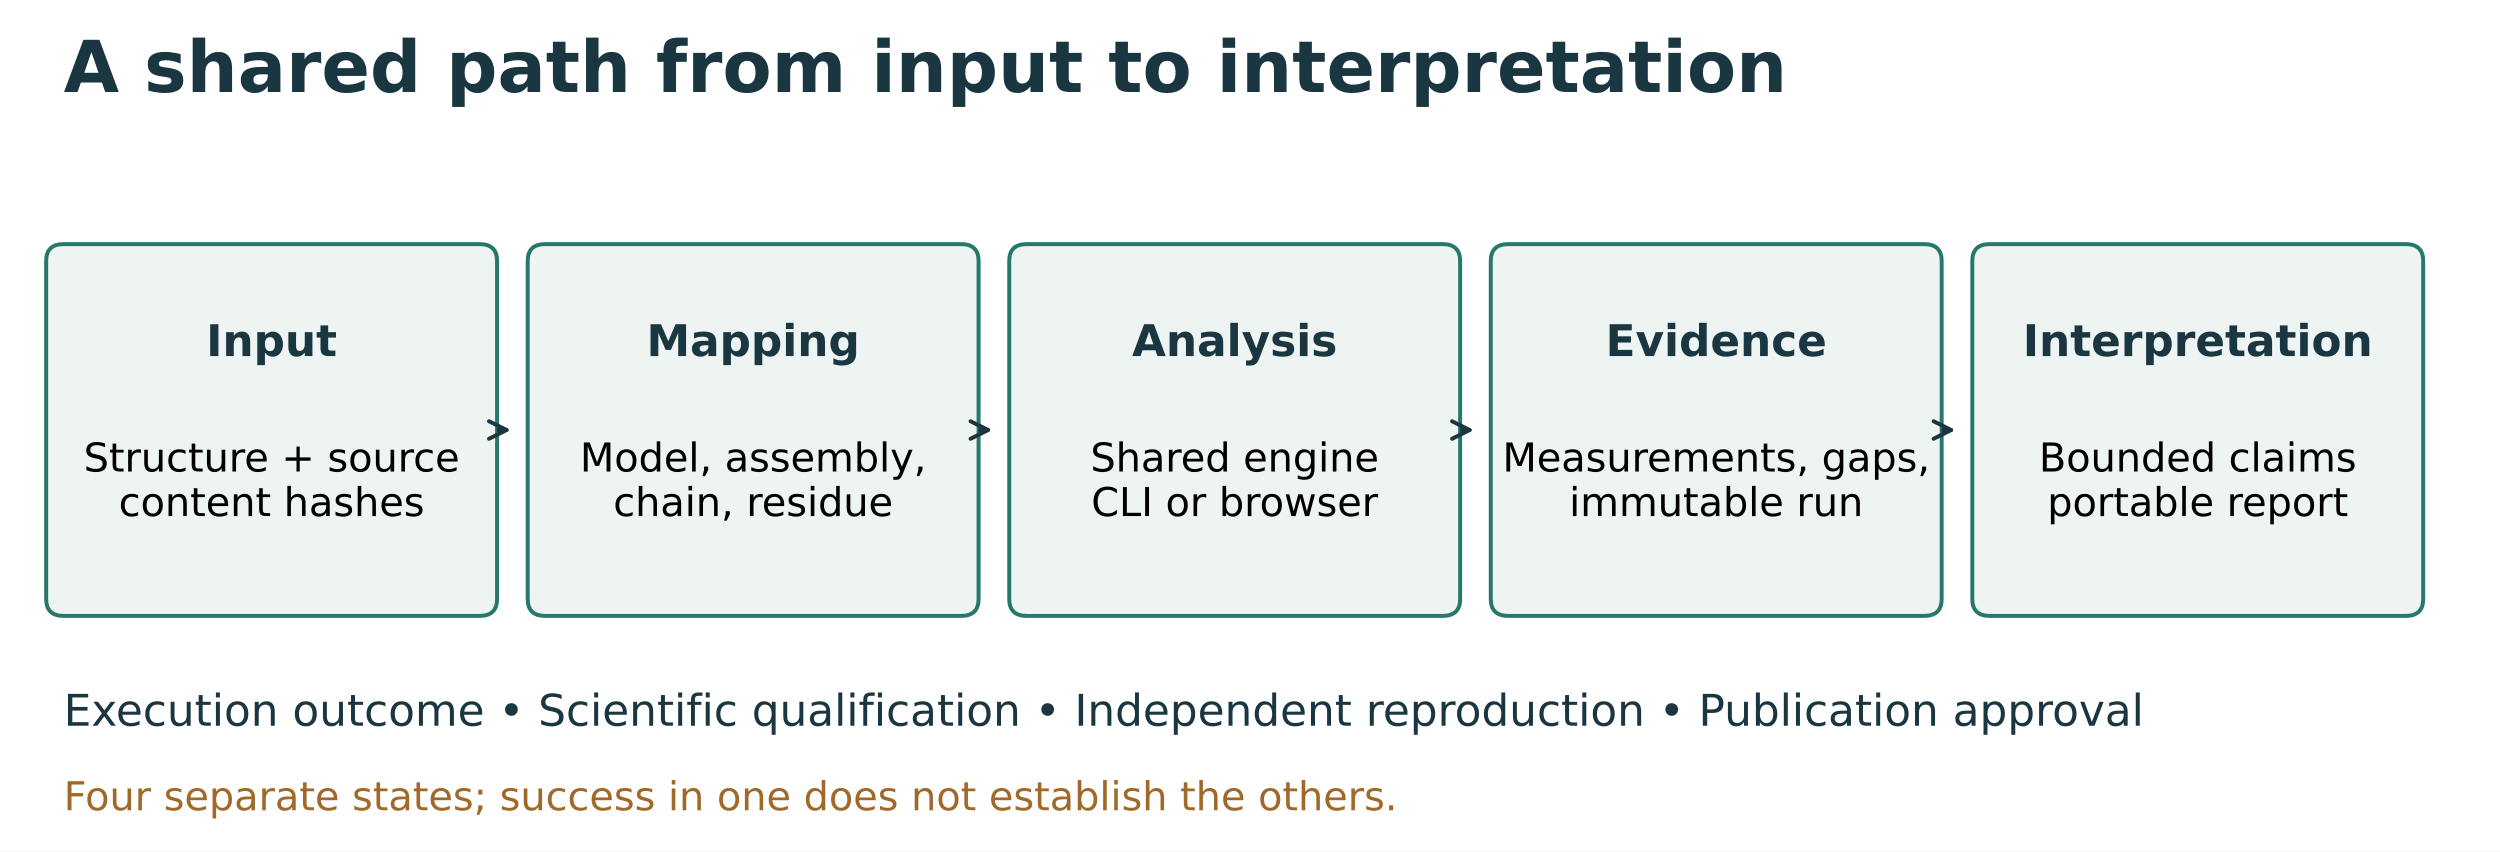
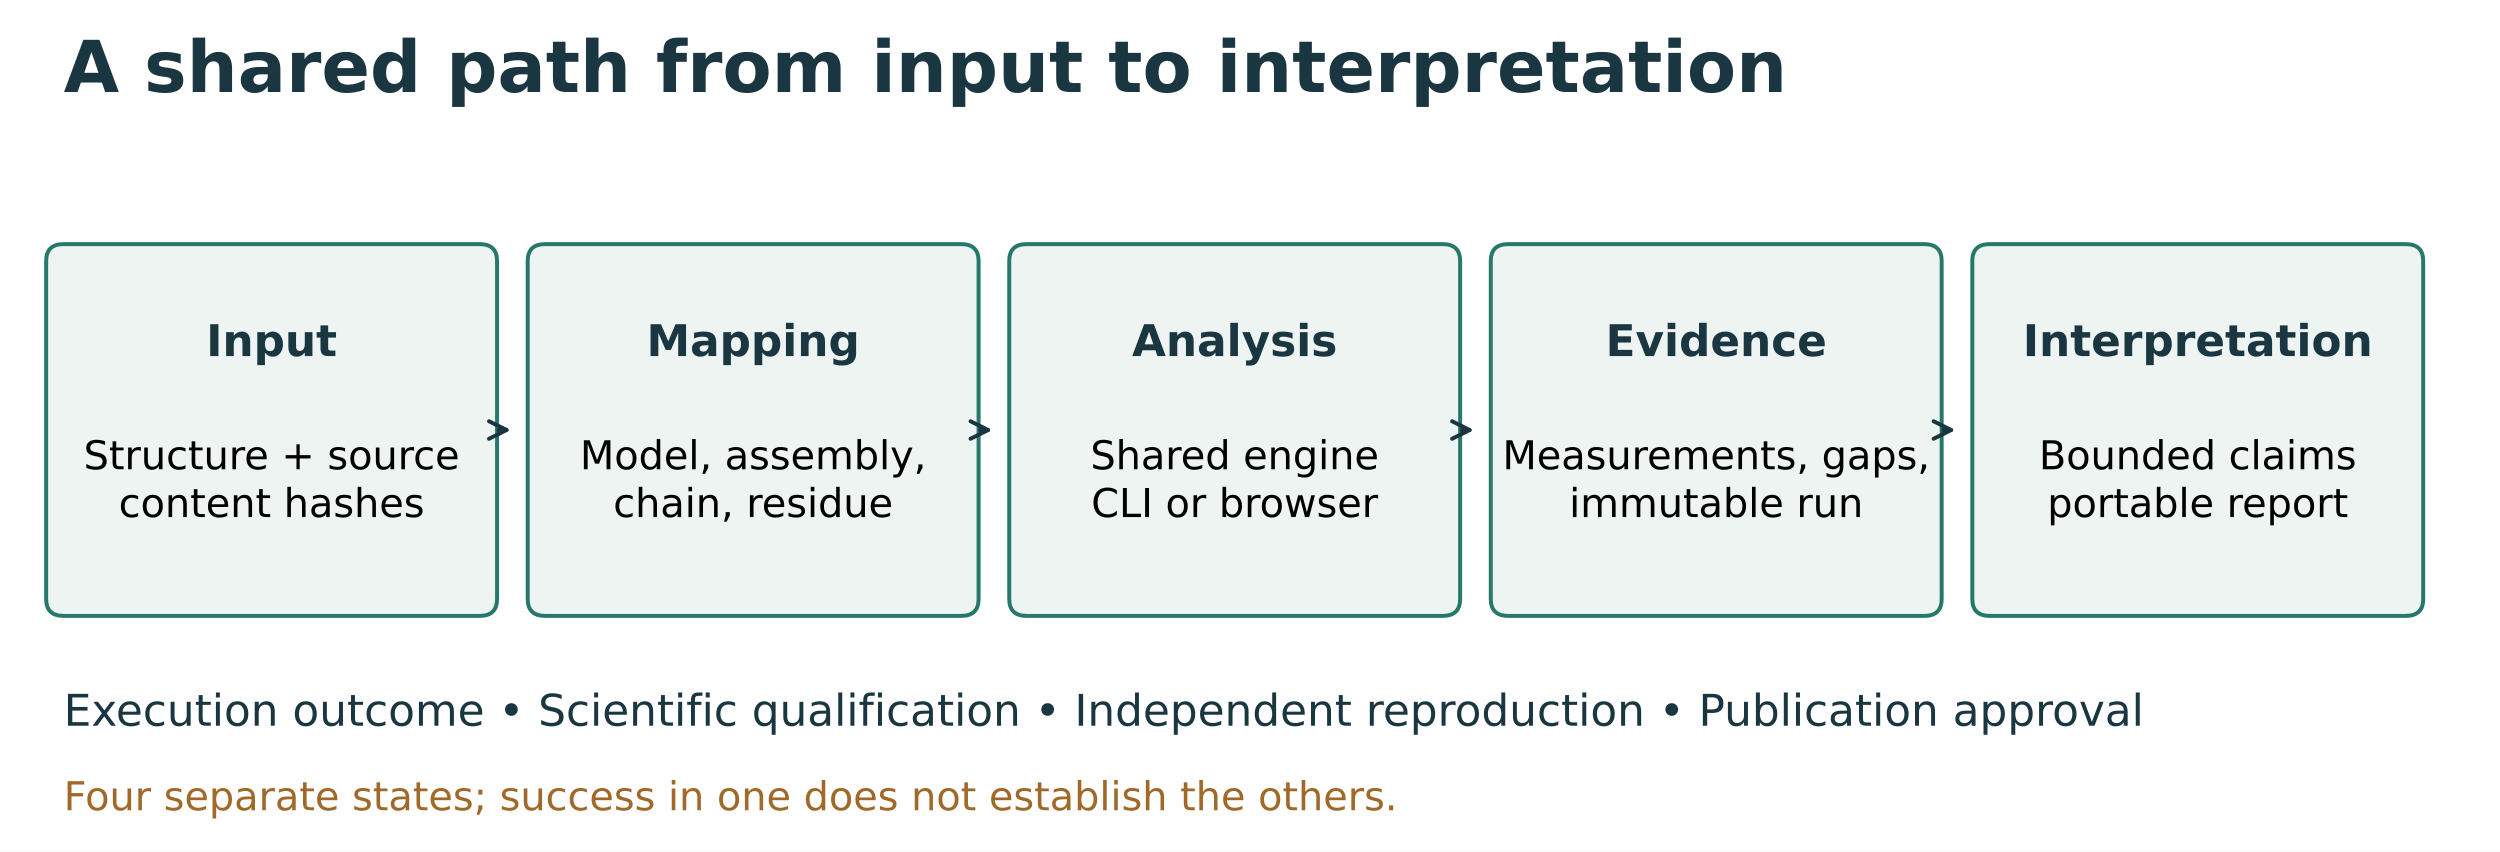
<svg xmlns="http://www.w3.org/2000/svg" width="628.2pt" height="213.984pt" viewBox="0 0 628.2 213.984" version="1.1">
  <defs>
    <style type="text/css">*{stroke-linejoin: round; stroke-linecap: butt}</style>
  </defs>
  <g id="figure_1">
    <g id="patch_1">
      <path d="M 0 213.984 L 628.2 213.984 L 628.2 0 L 0 0 z " style="fill: #ffffff" />
    </g>
    <g id="axes_1">
      <g id="patch_2">
-         <path d="M 16 154.765 L 120.5 154.765 Q 124.9 154.765 124.9 150.518 L 124.9 65.589 Q 124.9 61.342 120.5 61.342 L 16 61.342 Q 11.6 61.342 11.6 65.589 L 11.6 150.518 Q 11.6 154.765 16 154.765 z " clip-path="url(#p27a224fad6)" style="fill: #edf4f2; stroke: #26786b; stroke-linejoin: miter" />
+         <path d="M 16 154.765 L 120.5 154.765 Q 124.9 154.765 124.9 150.518 L 124.9 65.589 Q 124.9 61.342 120.5 61.342 L 16 61.342 Q 11.6 61.342 11.6 65.589 L 11.6 150.518 Q 11.6 154.765 16 154.765 z " clip-path="url(#pb9d170060b)" style="fill: #edf4f2; stroke: #26786b; stroke-linejoin: miter" />
      </g>
      <g id="patch_3">
-         <path d="M 137 154.765 L 241.5 154.765 Q 245.9 154.765 245.9 150.518 L 245.9 65.589 Q 245.9 61.342 241.5 61.342 L 137 61.342 Q 132.6 61.342 132.6 65.589 L 132.6 150.518 Q 132.6 154.765 137 154.765 z " clip-path="url(#p27a224fad6)" style="fill: #edf4f2; stroke: #26786b; stroke-linejoin: miter" />
+         <path d="M 137 154.765 L 241.5 154.765 Q 245.9 154.765 245.9 150.518 L 245.9 65.589 Q 245.9 61.342 241.5 61.342 L 137 61.342 Q 132.6 61.342 132.6 65.589 L 132.6 150.518 Q 132.6 154.765 137 154.765 z " clip-path="url(#pb9d170060b)" style="fill: #edf4f2; stroke: #26786b; stroke-linejoin: miter" />
      </g>
      <g id="patch_4">
-         <path d="M 258 154.765 L 362.5 154.765 Q 366.9 154.765 366.9 150.518 L 366.9 65.589 Q 366.9 61.342 362.5 61.342 L 258 61.342 Q 253.6 61.342 253.6 65.589 L 253.6 150.518 Q 253.6 154.765 258 154.765 z " clip-path="url(#p27a224fad6)" style="fill: #edf4f2; stroke: #26786b; stroke-linejoin: miter" />
+         <path d="M 258 154.765 L 362.5 154.765 Q 366.9 154.765 366.9 150.518 L 366.9 65.589 Q 366.9 61.342 362.5 61.342 L 258 61.342 Q 253.6 61.342 253.6 65.589 L 253.6 150.518 Q 253.6 154.765 258 154.765 z " clip-path="url(#pb9d170060b)" style="fill: #edf4f2; stroke: #26786b; stroke-linejoin: miter" />
      </g>
      <g id="patch_5">
-         <path d="M 379 154.765 L 483.5 154.765 Q 487.9 154.765 487.9 150.518 L 487.9 65.589 Q 487.9 61.342 483.5 61.342 L 379 61.342 Q 374.6 61.342 374.6 65.589 L 374.6 150.518 Q 374.6 154.765 379 154.765 z " clip-path="url(#p27a224fad6)" style="fill: #edf4f2; stroke: #26786b; stroke-linejoin: miter" />
+         <path d="M 379 154.765 L 483.5 154.765 Q 487.9 154.765 487.9 150.518 L 487.9 65.589 Q 487.9 61.342 483.5 61.342 L 379 61.342 Q 374.6 61.342 374.6 65.589 L 374.6 150.518 Q 374.6 154.765 379 154.765 z " clip-path="url(#pb9d170060b)" style="fill: #edf4f2; stroke: #26786b; stroke-linejoin: miter" />
      </g>
      <g id="patch_6">
-         <path d="M 500 154.765 L 604.5 154.765 Q 608.9 154.765 608.9 150.518 L 608.9 65.589 Q 608.9 61.342 604.5 61.342 L 500 61.342 Q 495.6 61.342 495.6 65.589 L 495.6 150.518 Q 495.6 154.765 500 154.765 z " clip-path="url(#p27a224fad6)" style="fill: #edf4f2; stroke: #26786b; stroke-linejoin: miter" />
+         <path d="M 500 154.765 L 604.5 154.765 Q 608.9 154.765 608.9 150.518 L 608.9 65.589 Q 608.9 61.342 604.5 61.342 L 500 61.342 Q 495.6 61.342 495.6 65.589 L 495.6 150.518 Q 495.6 154.765 500 154.765 z " clip-path="url(#pb9d170060b)" style="fill: #edf4f2; stroke: #26786b; stroke-linejoin: miter" />
      </g>
      <g id="text_1">
        <text style="font-weight: 700; font-size: 18px; font-family: 'DejaVu Sans'; text-anchor: start; fill: #193641" x="16" y="23.124" transform="rotate(-0 16 23.12426)">A shared path from input to interpretation</text>
      </g>
      <g id="text_2">
        <text style="font-weight: 700; font-size: 11px; font-family: 'DejaVu Sans'; text-anchor: middle; fill: #193641" x="68.25" y="89.475" transform="rotate(-0 68.25 89.47532)">Input</text>
      </g>
      <g id="text_3">
-         <text style="font-size: 10px; font-family: 'DejaVu Sans'" transform="translate(21.02422 118.4843)">Structure + source</text>
-         <text style="font-size: 10px; font-family: 'DejaVu Sans'" transform="translate(29.83047 129.6821)">content hashes</text>
+         <text style="font-size: 10px; font-family: 'DejaVu Sans'" transform="translate(21.01953 117.9201)">Structure + source</text>
+         <text style="font-size: 10px; font-family: 'DejaVu Sans'" transform="translate(29.83047 129.9229)">content hashes</text>
      </g>
      <g id="patch_7">
        <path d="M 125.25 108.054 Q 126.826 108.054 127.283 108.054 " style="fill: none; stroke: #193641; stroke-linecap: round" />
        <path d="M 122.883 105.854 L 127.283 108.054 L 122.883 110.254 " style="fill: none; stroke: #193641; stroke-linecap: round" />
      </g>
      <g id="text_4">
        <text style="font-weight: 700; font-size: 11px; font-family: 'DejaVu Sans'; text-anchor: middle; fill: #193641" x="189.25" y="89.475" transform="rotate(-0 189.25 89.47532)">Mapping</text>
      </g>
      <g id="text_5">
-         <text style="font-size: 10px; font-family: 'DejaVu Sans'" transform="translate(145.7266 118.4843)">Model, assembly,</text>
-         <text style="font-size: 10px; font-family: 'DejaVu Sans'" transform="translate(154.0992 129.6821)">chain, residue</text>
+         <text style="font-size: 10px; font-family: 'DejaVu Sans'" transform="translate(145.7266 117.9205)">Model, assembly,</text>
+         <text style="font-size: 10px; font-family: 'DejaVu Sans'" transform="translate(154.0969 129.9232)">chain, residue</text>
      </g>
      <g id="patch_8">
        <path d="M 246.25 108.054 Q 247.826 108.054 248.283 108.054 " style="fill: none; stroke: #193641; stroke-linecap: round" />
        <path d="M 243.883 105.854 L 248.283 108.054 L 243.883 110.254 " style="fill: none; stroke: #193641; stroke-linecap: round" />
      </g>
      <g id="text_6">
        <text style="font-weight: 700; font-size: 11px; font-family: 'DejaVu Sans'; text-anchor: middle; fill: #193641" x="310.25" y="89.475" transform="rotate(-0 310.25 89.47532)">Analysis</text>
      </g>
      <g id="text_7">
-         <text style="font-size: 10px; font-family: 'DejaVu Sans'" transform="translate(274.0063 118.4843)">Shared engine</text>
-         <text style="font-size: 10px; font-family: 'DejaVu Sans'" transform="translate(274.2023 129.6821)">CLI or browser</text>
+         <text style="font-size: 10px; font-family: 'DejaVu Sans'" transform="translate(274.0039 117.9205)">Shared engine</text>
+         <text style="font-size: 10px; font-family: 'DejaVu Sans'" transform="translate(274.2 129.9232)">CLI or browser</text>
      </g>
      <g id="patch_9">
        <path d="M 367.25 108.054 Q 368.826 108.054 369.283 108.054 " style="fill: none; stroke: #193641; stroke-linecap: round" />
        <path d="M 364.883 105.854 L 369.283 108.054 L 364.883 110.254 " style="fill: none; stroke: #193641; stroke-linecap: round" />
      </g>
      <g id="text_8">
        <text style="font-weight: 700; font-size: 11px; font-family: 'DejaVu Sans'; text-anchor: middle; fill: #193641" x="431.25" y="89.475" transform="rotate(-0 431.25 89.47532)">Evidence</text>
      </g>
      <g id="text_9">
-         <text style="font-size: 10px; font-family: 'DejaVu Sans'" transform="translate(377.5375 118.4843)">Measurements, gaps,</text>
-         <text style="font-size: 10px; font-family: 'DejaVu Sans'" transform="translate(394.3055 129.6821)">immutable run</text>
+         <text style="font-size: 10px; font-family: 'DejaVu Sans'" transform="translate(377.5352 117.9201)">Measurements, gaps,</text>
+         <text style="font-size: 10px; font-family: 'DejaVu Sans'" transform="translate(394.3055 129.9229)">immutable run</text>
      </g>
      <g id="patch_10">
        <path d="M 488.25 108.054 Q 489.826 108.054 490.283 108.054 " style="fill: none; stroke: #193641; stroke-linecap: round" />
        <path d="M 485.883 105.854 L 490.283 108.054 L 485.883 110.254 " style="fill: none; stroke: #193641; stroke-linecap: round" />
      </g>
      <g id="text_10">
        <text style="font-weight: 700; font-size: 11px; font-family: 'DejaVu Sans'; text-anchor: middle; fill: #193641" x="552.25" y="89.475" transform="rotate(-0 552.25 89.47532)">Interpretation</text>
      </g>
      <g id="text_11">
-         <text style="font-size: 10px; font-family: 'DejaVu Sans'" transform="translate(512.3422 118.4843)">Bounded claims</text>
-         <text style="font-size: 10px; font-family: 'DejaVu Sans'" transform="translate(514.4391 129.6821)">portable report</text>
+         <text style="font-size: 10px; font-family: 'DejaVu Sans'" transform="translate(512.3422 117.9205)">Bounded claims</text>
+         <text style="font-size: 10px; font-family: 'DejaVu Sans'" transform="translate(514.4367 129.9232)">portable report</text>
      </g>
      <g id="text_12">
        <text style="font-size: 11px; font-family: 'DejaVu Sans'; text-anchor: start; fill: #193641" x="16" y="182.367" transform="rotate(-0 16 182.3668)">Execution outcome • Scientific qualification • Independent reproduction • Publication approval</text>
      </g>
      <g id="text_13">
        <text style="font-size: 10px; font-family: 'DejaVu Sans'; text-anchor: start; fill: #a16929" x="16" y="203.599" transform="rotate(-0 16 203.5991)">Four separate states; success in one does not establish the others.</text>
      </g>
    </g>
  </g>
  <defs>
-     <clipPath id="p27a224fad6">
+     <clipPath id="pb9d170060b">
      <rect x="7.2" y="7.2" width="613.8" height="199.584" />
    </clipPath>
  </defs>
</svg>
